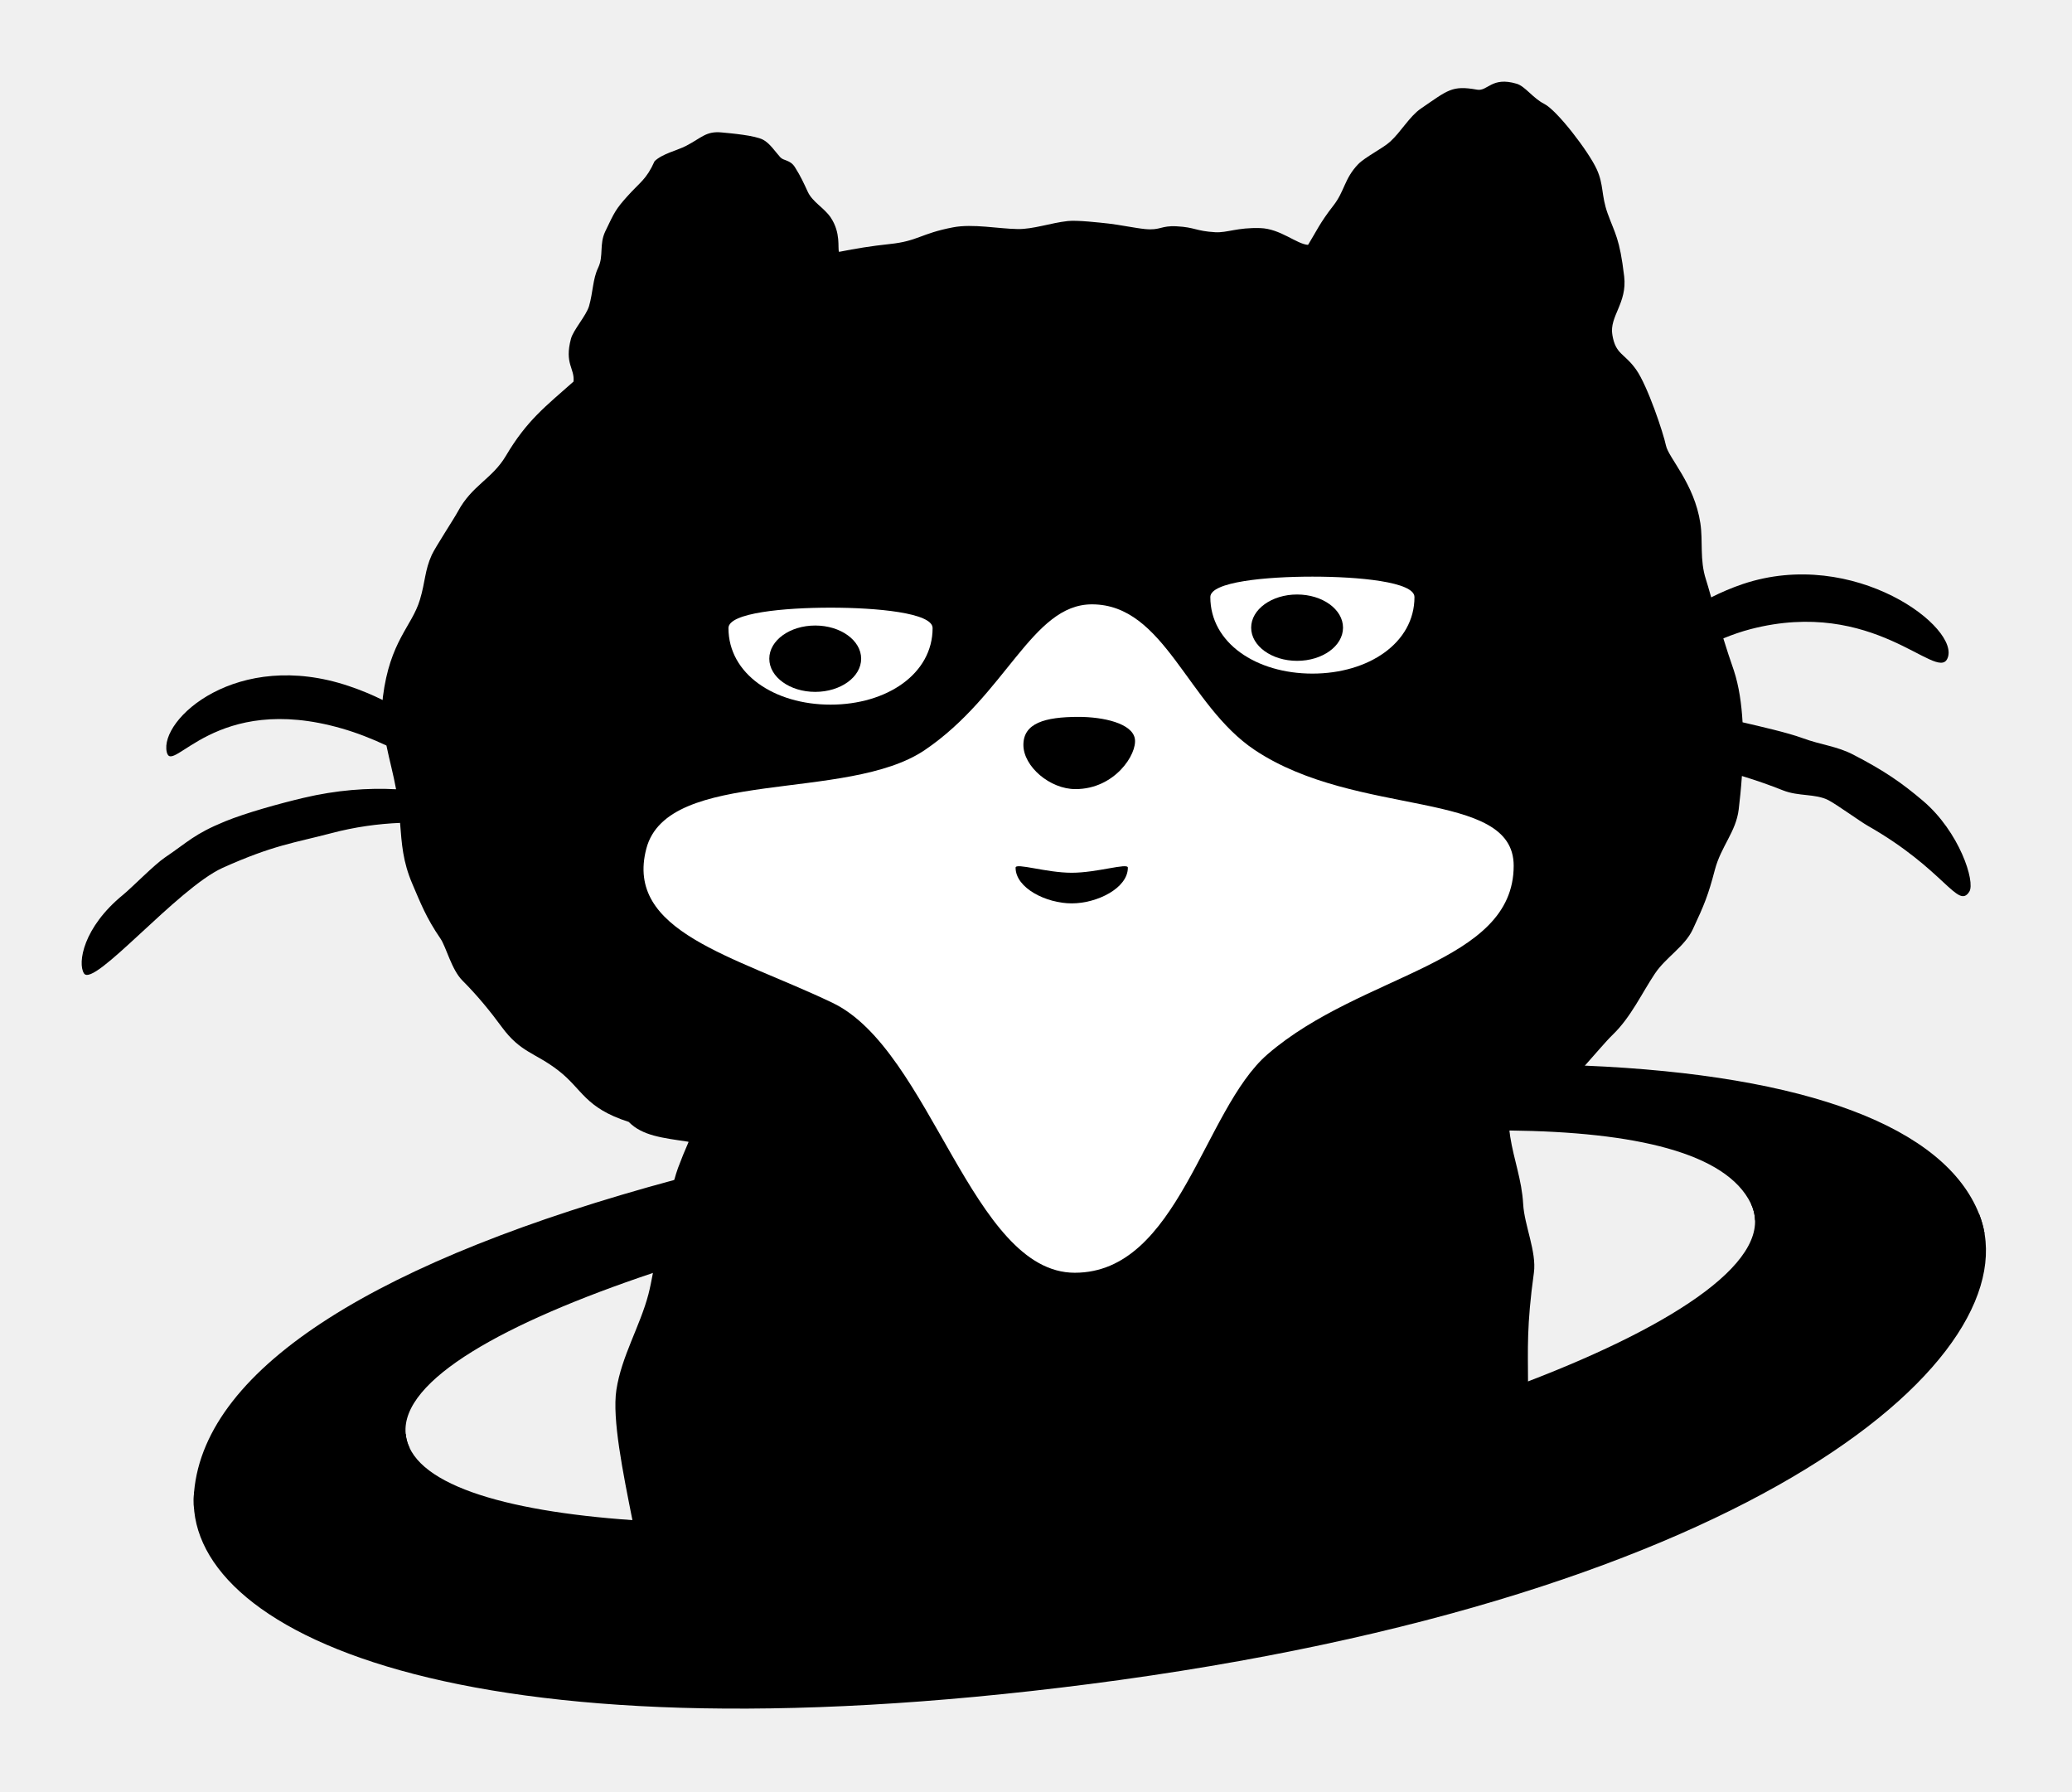
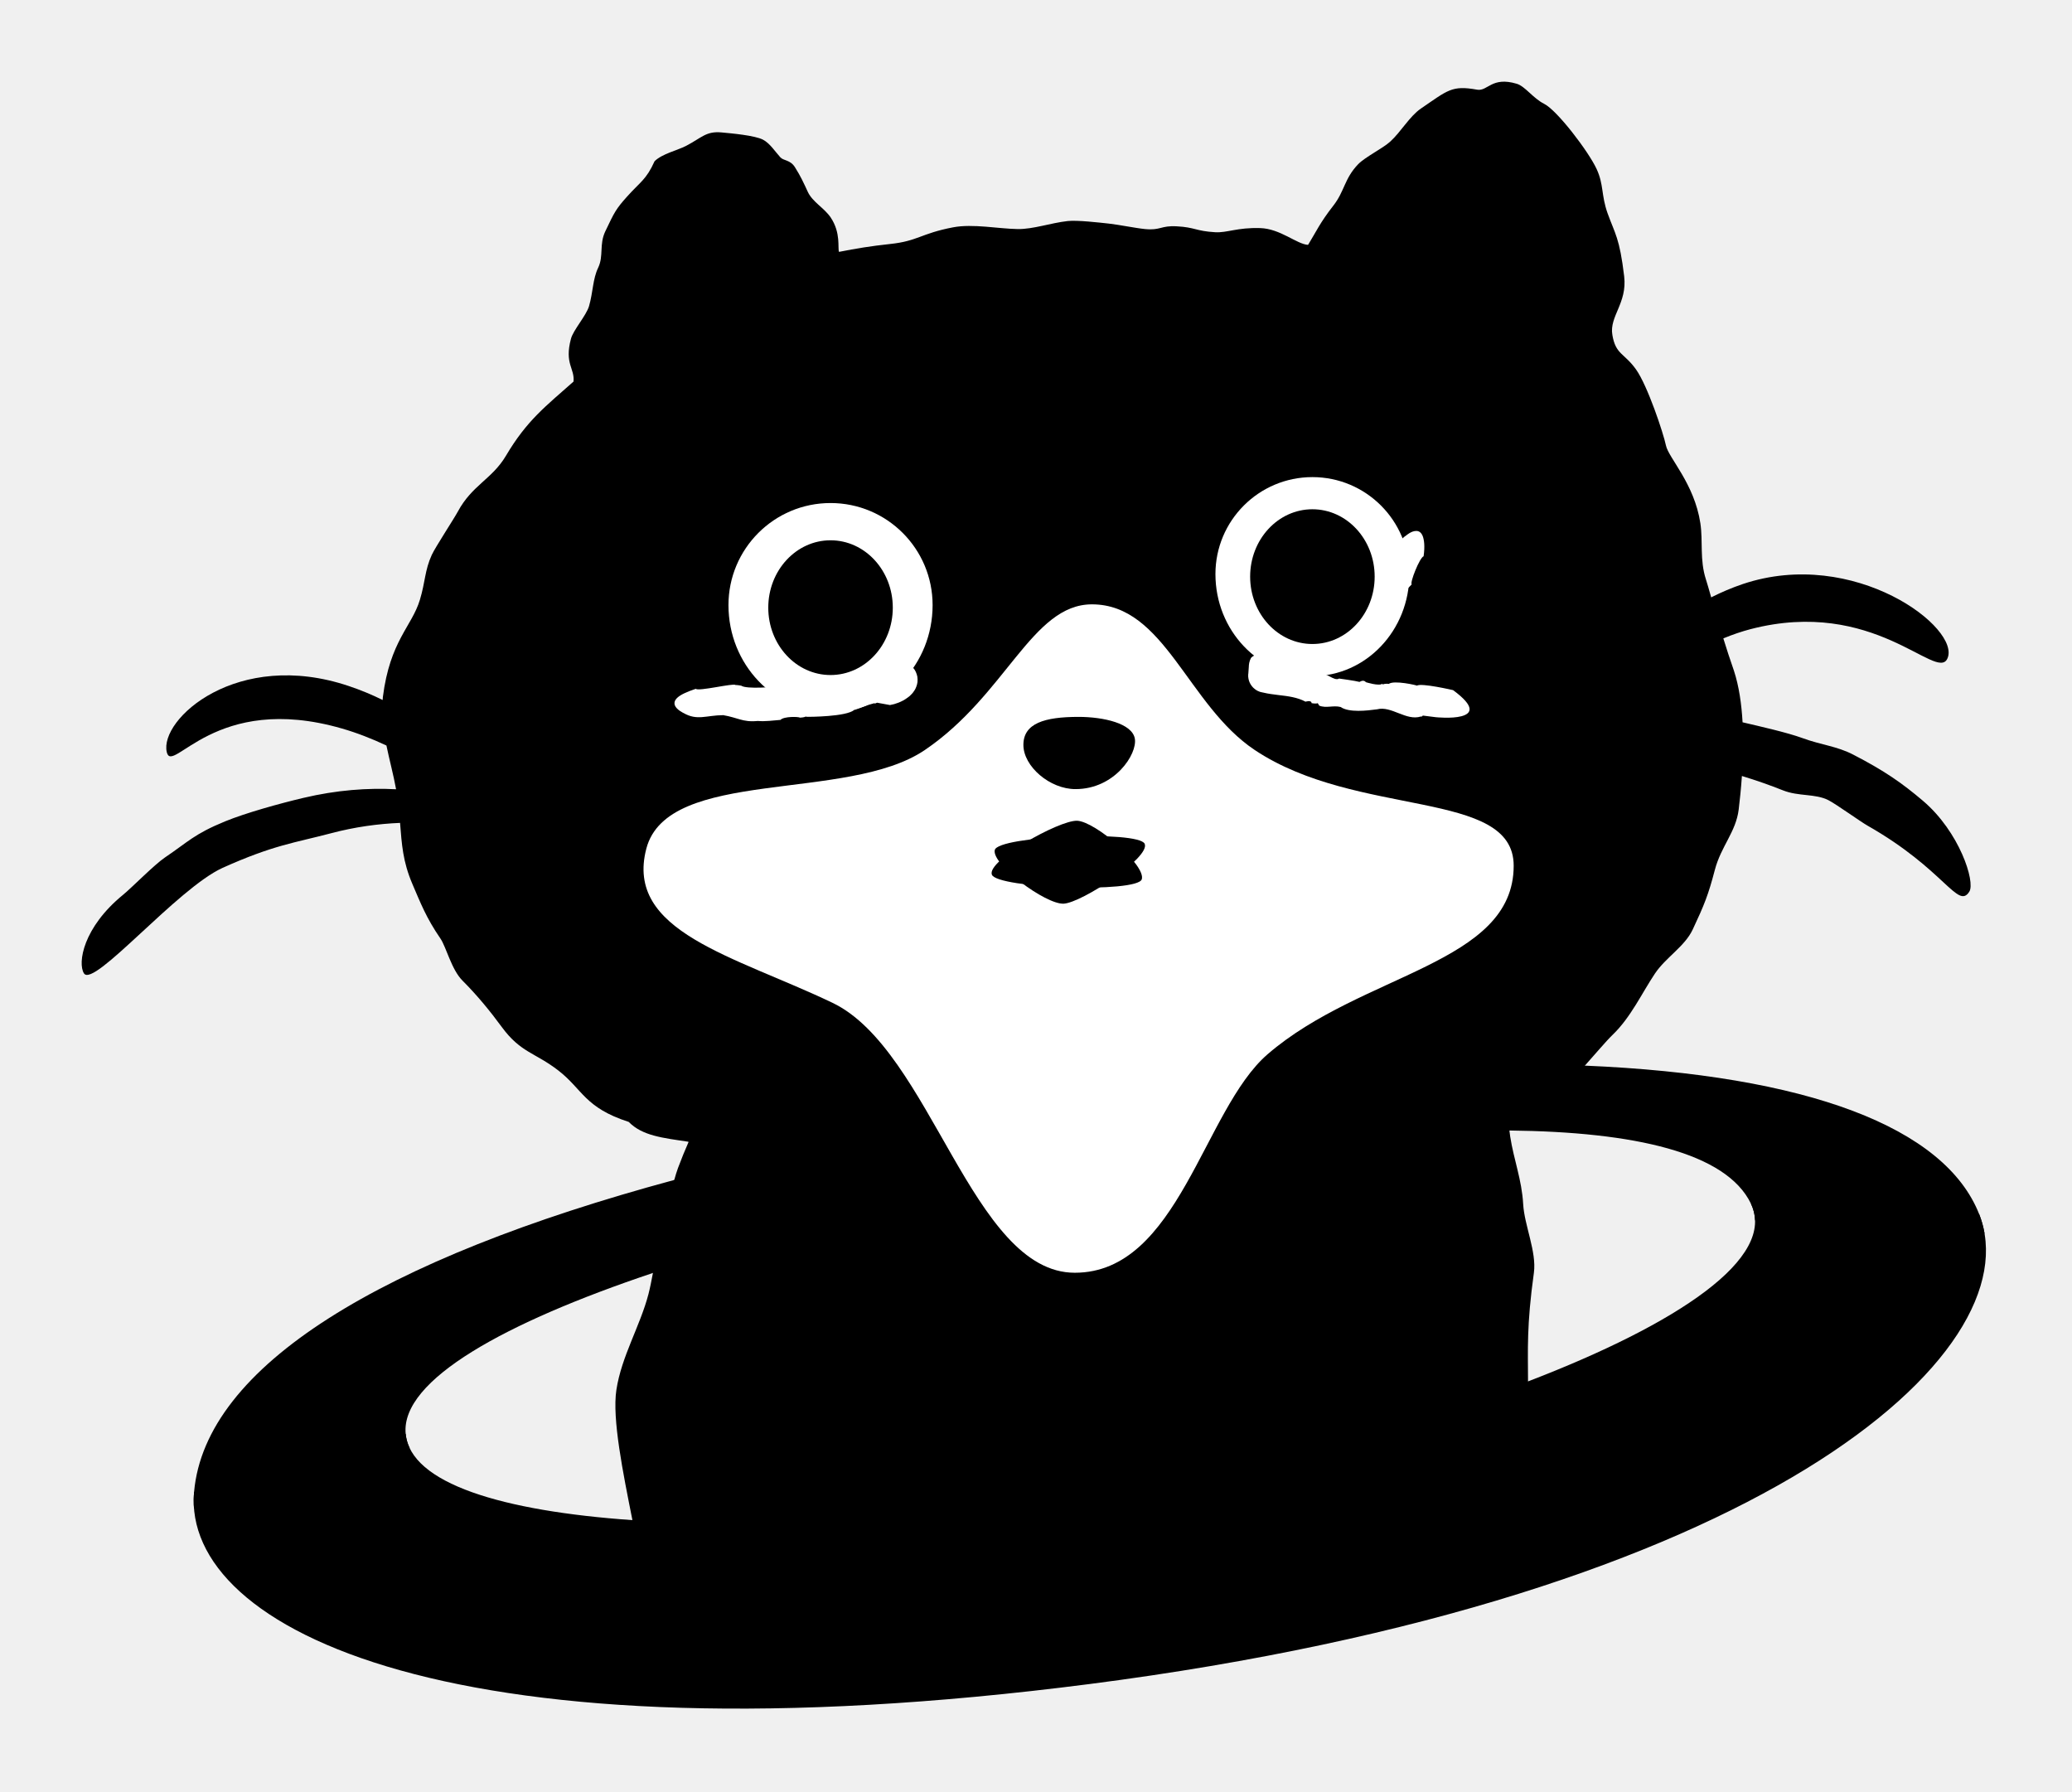
<svg xmlns="http://www.w3.org/2000/svg" viewBox="0 0 406 351" width="406" height="351">
  <style>
@keyframes head-t {
  0% { transform: translate(207px, 227px) rotate(-2deg) scale(1, 1) translate(-209px, -226px); }
  4.167% { transform: translate(207.0029px, 226.9986px) rotate(-1.9971deg) scale(1, 1) translate(-209px, -226px); }
  8.333% { transform: translate(207.0121px, 226.9939px) rotate(-1.9879deg) scale(1, 1) translate(-209px, -226px); }
  12.5% { transform: translate(207.0289px, 226.9855px) rotate(-1.9711deg) scale(1, 1) translate(-209px, -226px); }
  16.667% { transform: translate(207.0547px, 226.9726px) rotate(-1.9453deg) scale(1, 1) translate(-209px, -226px); }
  20.833% { transform: translate(207.0914px, 226.9543px) rotate(-1.9086deg) scale(1, 1) translate(-209px, -226px); }
  25% { transform: translate(207.1416px, 226.9292px) rotate(-1.8584deg) scale(1, 1) translate(-209px, -226px); }
  29.167% { transform: translate(207.2089px, 226.8956px) rotate(-1.7911deg) scale(1, 1) translate(-209px, -226px); }
  33.333% { transform: translate(207.2981px, 226.8509px) rotate(-1.7019deg) scale(1, 1) translate(-209px, -226px); }
  37.5% { transform: translate(207.4162px, 226.7919px) rotate(-1.5838deg) scale(1, 1) translate(-209px, -226px); }
  41.667% { transform: translate(207.5712px, 226.7144px) rotate(-1.4288deg) scale(1, 1) translate(-209px, -226px); }
  45.833% { transform: translate(207.7689px, 226.6156px) rotate(-1.2311deg) scale(1, 1) translate(-209px, -226px); }
  50% { transform: translate(208px, 226.5px) rotate(-1deg) scale(1, 1) translate(-209px, -226px); }
  54.167% { transform: translate(208.2311px, 226.3844px) rotate(-0.7689deg) scale(1, 1) translate(-209px, -226px); }
  58.333% { transform: translate(208.4288px, 226.2856px) rotate(-0.5712deg) scale(1, 1) translate(-209px, -226px); }
  62.5% { transform: translate(208.5838px, 226.2081px) rotate(-0.4162deg) scale(1, 1) translate(-209px, -226px); }
  66.667% { transform: translate(208.7019px, 226.1491px) rotate(-0.2981deg) scale(1, 1) translate(-209px, -226px); }
  70.833% { transform: translate(208.7911px, 226.1044px) rotate(-0.2089deg) scale(1, 1) translate(-209px, -226px); }
  75% { transform: translate(208.8584px, 226.0708px) rotate(-0.1416deg) scale(1, 1) translate(-209px, -226px); }
  79.167% { transform: translate(208.9086px, 226.0457px) rotate(-0.0914deg) scale(1, 1) translate(-209px, -226px); }
  83.333% { transform: translate(208.9453px, 226.0274px) rotate(-0.0547deg) scale(1, 1) translate(-209px, -226px); }
  87.5% { transform: translate(208.9711px, 226.0145px) rotate(-0.0289deg) scale(1, 1) translate(-209px, -226px); }
  91.667% { transform: translate(208.9879px, 226.0061px) rotate(-0.0121deg) scale(1, 1) translate(-209px, -226px); }
  95.833% { transform: translate(208.9971px, 226.0014px) rotate(-0.0029deg) scale(1, 1) translate(-209px, -226px); }
  100% { transform: translate(209px, 226px) rotate(0deg) scale(1, 1) translate(-209px, -226px); }
}
- @keyframes eye-l-white-s {
-   0% { d: path("M182.74 123.06C182.74 120.06 171.74 119.06 162.74 119.06C153.74 119.06 142.74 120.06 142.74 123.06C142.74 132.06 151.74 138.06 162.74 138.06C173.74 138.06 182.74 132.06 182.74 123.06Z"); }
-   8.333% { d: path("M182.74 123.06C182.74 120.06 171.74 119.06 162.74 119.06C153.74 119.06 142.74 120.06 142.74 123.06C142.74 132.06 151.74 138.06 162.74 138.06C173.74 138.06 182.74 132.06 182.74 123.06Z"); animation-timing-function: cubic-bezier(0.42, 0, 0.58, 1); }
-   100% { d: path("M182.74 118.56C182.74 107.51 173.79 98.56 162.74 98.56C151.69 98.56 142.74 107.51 142.74 118.56C142.74 130.16 151.69 139.56 162.74 139.56C173.79 139.56 182.74 130.16 182.74 118.56Z"); }
+ @keyframes eye-l-white-t {
+   0% { transform: translate(162.74px, 119.06px) rotate(0deg) scale(1, 1) translate(-162.74px, -119.06px); }
+   4.167% { transform: translate(162.74px, 119.06px) rotate(0deg) scale(1, 1) translate(-162.74px, -119.06px); animation-timing-function: cubic-bezier(0.42, 0, 1, 1); }
+   25% { transform: translate(162.74px, 119.06px) rotate(0deg) scale(1, 0.08) translate(-162.74px, -119.06px); }
+   37.5% { transform: translate(162.74px, 119.06px) rotate(0deg) scale(1, 0.08) translate(-162.74px, -119.06px); animation-timing-function: cubic-bezier(0.33, 1, 0.68, 1); }
+   83.333% { transform: translate(162.74px, 119.06px) rotate(0deg) scale(1, 1) translate(-162.74px, -119.06px); }
+   100% { transform: translate(162.74px, 119.06px) rotate(0deg) scale(1, 1) translate(-162.74px, -119.06px); }
}
- @keyframes eye-r-white-s {
-   0% { d: path("M277.16 116.98C277.16 113.98 266.16 112.98 257.16 112.98C248.16 112.98 237.16 113.98 237.16 116.98C237.16 125.98 246.16 131.98 257.16 131.98C268.16 131.98 277.16 125.98 277.16 116.98Z"); }
-   8.333% { d: path("M277.16 116.98C277.16 113.98 266.16 112.98 257.16 112.98C248.16 112.98 237.16 113.98 237.16 116.98C237.16 125.98 246.16 131.98 257.16 131.98C268.16 131.98 277.16 125.98 277.16 116.98Z"); animation-timing-function: cubic-bezier(0.42, 0, 0.58, 1); }
-   100% { d: path("M276.16 112.48C276.16 101.99 267.65 93.48 257.16 93.48C246.67 93.48 238.16 101.99 238.16 112.48C238.16 123.53 246.67 132.48 257.16 132.48C267.65 132.48 276.16 123.53 276.16 112.48Z"); }
+ @keyframes eye-l-white-s-shy {
+   0% { opacity: 1; }
+   25% { opacity: 1; animation-timing-function: cubic-bezier(0.65, 0, 0.35, 1); }
+   37.5% { opacity: 0; }
+   100% { opacity: 0; }
+ }
+ @keyframes eye-l-white-s-normal {
+   0% { opacity: 0; }
+   25% { opacity: 0; animation-timing-function: cubic-bezier(0.65, 0, 0.35, 1); }
+   37.5% { opacity: 1; }
+   100% { opacity: 1; }
+ }
+ @keyframes eye-r-white-t {
+   0% { transform: translate(257.16px, 112.98px) rotate(0deg) scale(1, 1) translate(-257.16px, -112.98px); }
+   4.167% { transform: translate(257.16px, 112.98px) rotate(0deg) scale(1, 1) translate(-257.16px, -112.98px); animation-timing-function: cubic-bezier(0.42, 0, 1, 1); }
+   25% { transform: translate(257.16px, 112.98px) rotate(0deg) scale(1, 0.08) translate(-257.16px, -112.98px); }
+   37.5% { transform: translate(257.16px, 112.98px) rotate(0deg) scale(1, 0.08) translate(-257.16px, -112.98px); animation-timing-function: cubic-bezier(0.33, 1, 0.68, 1); }
+   83.333% { transform: translate(257.16px, 112.98px) rotate(0deg) scale(1, 1) translate(-257.16px, -112.98px); }
+   100% { transform: translate(257.16px, 112.98px) rotate(0deg) scale(1, 1) translate(-257.16px, -112.98px); }
+ }
+ @keyframes eye-r-white-s-shy {
+   0% { opacity: 1; }
+   25% { opacity: 1; animation-timing-function: cubic-bezier(0.65, 0, 0.35, 1); }
+   37.5% { opacity: 0; }
+   100% { opacity: 0; }
+ }
+ @keyframes eye-r-white-s-normal {
+   0% { opacity: 0; }
+   25% { opacity: 0; animation-timing-function: cubic-bezier(0.65, 0, 0.35, 1); }
+   37.5% { opacity: 1; }
+   100% { opacity: 1; }
+ }
+ @keyframes eye-l-pupil-t {
+   0% { transform: translate(162.74px, 119.06px) rotate(0deg) scale(1, 1) translate(-162.74px, -119.06px); }
+   4.167% { transform: translate(162.74px, 119.06px) rotate(0deg) scale(1, 1) translate(-162.74px, -119.06px); animation-timing-function: cubic-bezier(0.42, 0, 1, 1); }
+   25% { transform: translate(162.74px, 119.06px) rotate(0deg) scale(1, 0.08) translate(-162.74px, -119.06px); }
+   37.5% { transform: translate(162.74px, 119.06px) rotate(0deg) scale(1, 0.08) translate(-162.74px, -119.06px); animation-timing-function: cubic-bezier(0.33, 1, 0.68, 1); }
+   83.333% { transform: translate(162.74px, 119.06px) rotate(0deg) scale(1, 1) translate(-162.74px, -119.06px); }
+   100% { transform: translate(162.74px, 119.06px) rotate(0deg) scale(1, 1) translate(-162.74px, -119.06px); }
}
@keyframes eye-l-pupil-s {
-   0% { d: path("M168.74 129.06C168.74 125.47 164.71 122.56 159.74 122.56C154.77 122.56 150.74 125.47 150.74 129.06C150.74 132.65 154.77 135.56 159.74 135.56C164.71 135.56 168.74 132.65 168.74 129.06Z"); }
-   8.333% { d: path("M168.74 129.06C168.74 125.47 164.71 122.56 159.74 122.56C154.77 122.56 150.74 125.47 150.74 129.06C150.74 132.65 154.77 135.56 159.74 135.56C164.71 135.56 168.74 132.65 168.74 129.06Z"); animation-timing-function: cubic-bezier(0.42, 0, 0.58, 1); }
+   0% { d: path("M174.94 119.06C174.94 111.77 169.48 105.86 162.74 105.86C156 105.86 150.54 111.77 150.54 119.06C150.54 126.35 156 132.26 162.74 132.26C169.48 132.26 174.94 126.35 174.94 119.06Z"); }
  100% { d: path("M174.94 119.06C174.94 111.77 169.48 105.86 162.74 105.86C156 105.86 150.54 111.77 150.54 119.06C150.54 126.35 156 132.26 162.74 132.26C169.48 132.26 174.94 126.35 174.94 119.06Z"); }
}
+ @keyframes eye-l-pupil-o {
+   0% { opacity: 0; }
+   8.333% { opacity: 0; animation-timing-function: cubic-bezier(0.42, 0, 1, 1); }
+   20.833% { opacity: 0; }
+   41.667% { opacity: 0; animation-timing-function: cubic-bezier(0.33, 1, 0.68, 1); }
+   50% { opacity: 1; }
+   100% { opacity: 1; }
+ }
+ @keyframes eye-r-pupil-t {
+   0% { transform: translate(257.16px, 112.98px) rotate(0deg) scale(1, 1) translate(-257.16px, -112.98px); }
+   4.167% { transform: translate(257.16px, 112.98px) rotate(0deg) scale(1, 1) translate(-257.16px, -112.98px); animation-timing-function: cubic-bezier(0.42, 0, 1, 1); }
+   25% { transform: translate(257.16px, 112.98px) rotate(0deg) scale(1, 0.08) translate(-257.16px, -112.98px); }
+   37.5% { transform: translate(257.16px, 112.98px) rotate(0deg) scale(1, 0.08) translate(-257.16px, -112.98px); animation-timing-function: cubic-bezier(0.33, 1, 0.68, 1); }
+   83.333% { transform: translate(257.16px, 112.98px) rotate(0deg) scale(1, 1) translate(-257.16px, -112.98px); }
+   100% { transform: translate(257.16px, 112.98px) rotate(0deg) scale(1, 1) translate(-257.16px, -112.98px); }
+ }
@keyframes eye-r-pupil-s {
-   0% { d: path("M263.16 122.98C263.16 119.39 259.13 116.48 254.16 116.48C249.19 116.48 245.16 119.39 245.16 122.98C245.16 126.57 249.19 129.48 254.16 129.48C259.13 129.48 263.16 126.57 263.16 122.98Z"); }
-   8.333% { d: path("M263.16 122.98C263.16 119.39 259.13 116.48 254.16 116.48C249.19 116.48 245.16 119.39 245.16 122.98C245.16 126.57 249.19 129.48 254.16 129.48C259.13 129.48 263.16 126.57 263.16 122.98Z"); animation-timing-function: cubic-bezier(0.42, 0, 0.58, 1); }
+   0% { d: path("M269.36 112.98C269.36 105.69 263.9 99.78 257.16 99.78C250.42 99.78 244.96 105.69 244.96 112.98C244.96 120.27 250.42 126.18 257.16 126.18C263.9 126.18 269.36 120.27 269.36 112.98Z"); }
  100% { d: path("M269.36 112.98C269.36 105.69 263.9 99.78 257.16 99.78C250.42 99.78 244.96 105.69 244.96 112.98C244.96 120.27 250.42 126.18 257.16 126.18C263.9 126.18 269.36 120.27 269.36 112.98Z"); }
+ }
+ @keyframes eye-r-pupil-o {
+   0% { opacity: 0; }
+   8.333% { opacity: 0; animation-timing-function: cubic-bezier(0.42, 0, 1, 1); }
+   20.833% { opacity: 0; }
+   41.667% { opacity: 0; animation-timing-function: cubic-bezier(0.33, 1, 0.68, 1); }
+   50% { opacity: 1; }
+   100% { opacity: 1; }
}
@keyframes nose-s {
  0% { d: path("M210.75 154.61C218.42 154.61 222.87 147.76 222.37 144.74C221.86 141.72 216.2 140.46 211.34 140.46C204.67 140.46 200.53 141.72 200.53 145.95C200.53 150.18 205.74 154.63 210.75 154.61Z"); }
  8.333% { d: path("M210.75 154.61C218.42 154.61 222.87 147.76 222.37 144.74C221.86 141.72 216.2 140.46 211.34 140.46C204.67 140.46 200.53 141.72 200.53 145.95C200.53 150.18 205.74 154.63 210.75 154.61Z"); animation-timing-function: cubic-bezier(0.42, 0, 0.58, 1); }
  100% { d: path("M210.76 154.61C218.43 154.61 222.88 147.76 222.37 144.74C221.87 141.72 216.2 140.46 211.35 140.46C204.68 140.46 200.54 141.72 200.54 145.95C200.54 150.18 205.74 154.63 210.76 154.61Z"); }
}
- @keyframes mouth-s {
-   0% { d: path("M221 170C221 169 215 171 210 171C205 171 199 169 199 170C199 174 205 177 210 177C215 177 221 174 221 170Z"); animation-timing-function: cubic-bezier(0.42, 0, 0.58, 1); }
-   100% { d: path("M224.29 165.32C223.68 164 216.5 163.61 209.38 163.9C202.27 164.18 195.24 165.15 194.92 166.55C194.28 169.34 204.85 177.2 208.4 177.06C211.95 176.91 225.5 167.96 224.29 165.32Z"); }
+ @keyframes mouth-s-shy {
+   0% { opacity: 1; animation-timing-function: cubic-bezier(0.42, 0, 0.58, 1); }
+   100% { opacity: 0; }
+ }
+ @keyframes mouth-s-normal {
+   0% { opacity: 0; animation-timing-function: cubic-bezier(0.42, 0, 0.58, 1); }
+   100% { opacity: 1; }
}
</style>
  <g id="body" style="transform-box: view-box; transform-origin: 0px 0px">
    <g id="ring-back" style="transform-box: view-box; transform-origin: 0px 0px">
      <path d="M38.03 292.31C40.22 267.64 74.78 246.67 132.12 231.19C186 216 256 206 310.55 208.79C354.19 210.63 381.1 220.87 387.81 237.89C388.29 239.12 388.65 240.39 388.87 241.7L343.9 239.09C343.86 237.98 343.59 236.89 343.08 235.82C338.27 225.84 320.32 221.77 295.76 221.5C241 221 176 232 127.94 249.41C99.11 259.08 78.49 270.34 79.49 280.92C79.58 281.89 79.84 282.83 80.27 283.71L38.01 295.56C37.93 294.48 37.93 293.39 38.03 292.31Z" fill="#000000" />
    </g>
    <g id="torso" style="transform-box: view-box; transform-origin: 0px 0px">
      <path d="M310.55 208.79C266 201 180 201 131 213C131 218 132 222 134.94 223.71C134.23 225.33 133.53 227.02 132.85 228.85C132.58 229.58 132.35 230.37 132.12 231.19C130 238 129 244 127.94 249.41C127.67 250.86 127.39 252.28 127.06 253.57C125.43 259.82 121.78 265.74 120.78 272.31C119.91 277.97 122.09 288.62 123.92 297.84C125 306 126 314 128 318C176 318 256 300 299.41 292L299.41 270.66C299.4 264.41 299.12 259.74 300.56 249.37C301.12 245.26 298.69 240.08 298.46 235.92C298.19 231.14 296.63 227.27 295.92 222.7C295.86 222.31 295.81 221.91 295.76 221.5Z" fill="#000000" />
      <g id="head" style="transform-box: view-box; transform-origin: 0px 0px; animation: head-t 0.4s linear 1 forwards">
        <path d="M310.55 208.79C312.62 206.49 314.66 204.03 316.03 202.71C319.57 199.29 321.69 194.62 324.28 190.75C326.41 187.57 330.12 185.46 331.69 182.1C333.96 177.26 334.73 175.35 336.02 170.43C337.23 165.82 340.15 163 340.69 158.61C340.91 156.78 341.15 154.52 341.32 152.04C344.17 152.91 346.87 153.86 349.38 154.86C352.45 156.08 355.67 155.46 358.27 156.78C359.75 157.53 364.59 161.01 365.92 161.76C381.1 170.39 383.62 178.29 385.88 174.7C387.1 172.76 383.93 162.95 376.79 156.9C372.71 153.44 369.33 151.06 363.14 147.86C359.91 146.18 356.89 145.98 353.17 144.61C350.25 143.54 344.99 142.35 341.45 141.52C341.25 137.95 340.75 134.43 339.75 131.39C338.99 129.22 338.3 127.08 337.68 125.08C339.47 124.34 341.25 123.73 343.01 123.27C367.19 116.99 379.4 133.53 381.56 129.08C384.44 123.15 363.36 107.08 341.47 114.44C339.34 115.16 337.29 116.04 335.3 117.04C334.84 115.42 334.49 114.2 334.27 113.53C333.02 109.67 333.72 106.1 333.18 102.52C332 94.74 326.95 89.72 326.44 87.3C325.93 84.86 322.85 75.59 320.57 72.38C318.25 69.13 316.58 69.51 315.93 65.59C296 61 269 39 256.31 47.98C254.09 47.84 250.87 44.8 246.93 44.69C242.41 44.55 240.47 45.64 238.1 45.5C234.25 45.27 234.19 44.53 230.55 44.34C227.42 44.17 227.44 45.18 224.36 44.88C222.51 44.7 218.99 43.98 217.19 43.8C215.51 43.62 211.08 43.1 209.21 43.31C205.82 43.69 202.49 44.92 199.42 44.88C195.68 44.83 190.61 43.8 186.76 44.54C180.38 45.76 179.9 47.23 174.38 47.81C170.63 48.21 167.73 48.69 164.4 49.35C156 47 127 65 112.38 74.76C106.92 79.61 103.25 82.34 99.13 89.31C96.42 93.88 92.5 95.05 89.72 100.22C88.98 101.6 85.29 107.23 84.61 108.71C83.22 111.75 83.35 113.98 82.28 117.51C80.71 122.75 76.41 125.54 75.02 136.59C75 136.78 74.99 136.96 74.98 137.15C72.89 136.12 70.69 135.2 68.36 134.42C46.47 127.05 31.18 140.95 32.68 147.37C33.75 151.94 42.07 135.55 66.97 142.73C69.94 143.58 72.88 144.74 75.72 146.07C76.32 148.98 77.1 151.81 77.61 154.64C72.08 154.35 65.99 154.78 59.41 156.34C54.77 157.44 48.2 159.26 44.11 160.93C38.02 163.43 36.91 164.91 32.33 168C30.24 169.41 25.82 173.93 24.09 175.34C16.28 181.72 15.18 188.69 16.45 190.71C18.32 193.68 34.79 174.02 43.64 170.03C53.61 165.55 57.7 165.15 64.91 163.25C69.55 162.02 74.09 161.41 78.39 161.23C78.73 165.42 78.91 168.77 80.81 173.21C82.39 176.89 83.5 179.81 86.3 183.89C87.44 185.55 88.46 189.98 90.63 192.14C93.48 194.99 96.01 198.07 98.35 201.26C102.02 206.25 104.86 206.24 109.36 209.71C114.19 213.43 114.5 217.01 123.2 219.82C125.87 222.55 129.84 222.95 134.94 223.71C153 231 164 259 210 259C252 259 276 241 295.76 221.5L310.55 208.79Z" fill="#000000" />
        <g id="ear-l" style="transform-box: view-box; transform-origin: 0px 0px">
          <path d="M164.4 49.35C164.1 48.58 164.8 45.67 162.79 42.64C161.56 40.78 159.22 39.59 158.3 37.62C157.44 35.77 156.92 34.59 155.76 32.75C154.83 31.28 153.55 31.53 152.9 30.82C151.91 29.73 150.85 28.06 149.49 27.36C147.87 26.53 143.35 26.13 141.41 25.95C138.35 25.66 137.56 26.95 134.42 28.59C132.79 29.44 129.73 30.13 128.26 31.59C126.63 35.22 125.47 35.61 122.85 38.54C120.7 40.95 120.41 41.53 118.6 45.34C117.38 47.91 118.32 50.12 117.21 52.45C116.14 54.67 116.21 57.24 115.42 59.98C114.88 61.82 112.33 64.67 111.88 66.36C110.56 71.3 112.63 72.13 112.38 74.76C128 90 156 81 164.4 49.35Z" fill="#000000" />
        </g>
        <g id="ear-r" style="transform-box: view-box; transform-origin: 0px 0px">
          <path d="M315.93 65.59C315.33 61.97 318.87 59.4 318.25 54.15C317.36 46.62 316.46 45.84 315 41.79C313.71 38.16 314.29 36.21 312.84 33.09C311.23 29.63 305.11 21.62 302.58 20.35C300.38 19.24 298.83 16.89 297.19 16.41C292.27 14.94 291.52 17.94 289.43 17.57C284.47 16.68 283.73 17.65 278.42 21.27C276.19 22.8 274.53 25.82 272.39 27.76C270.99 29.04 267.46 30.79 266.13 32.17C263.4 35.01 263.49 37.44 261.27 40.28C258.62 43.67 257.86 45.46 256.31 47.98C273 70 294 84 315.93 65.59Z" fill="#000000" />
        </g>
        <g id="face" style="transform-box: view-box; transform-origin: 0px 0px">
          <path d="M245.86 146.95C232.68 138.17 228.23 118.41 213.96 118.41C202.21 118.41 197.17 136.13 181.22 146.95C166.04 157.26 130.85 150.31 126.65 166.26C122.36 182.58 143.81 187.25 163.12 196.48C182.43 205.72 190.45 249.37 210.6 249.37C230.91 249.37 235.8 217.42 248.38 206.56C266.85 190.61 296.6 188.93 296.6 169.62C296.6 154.51 266.01 160.38 245.86 146.95Z" fill="#ffffff" />
        </g>
-         <g id="eye-l-white" style="transform-box: view-box; transform-origin: 0px 0px">
-           <path d="M182.74 123.06C182.74 120.06 171.74 119.06 162.74 119.06C153.74 119.06 142.74 120.06 142.74 123.06C142.74 132.06 151.74 138.06 162.74 138.06C173.74 138.06 182.74 132.06 182.74 123.06Z" fill="#ffffff" style="animation: eye-l-white-s 0.4s linear 1 forwards" />
+         <g id="eye-l-white" style="transform-box: view-box; transform-origin: 0px 0px; animation: eye-l-white-t 0.4s linear 1 forwards">
+           <path d="M133.93 139.7C136.62 141.25 138.34 140.15 141.71 140.12C143.18 140.37 144.1 140.72 145.04 140.97C145.98 141.23 146.94 141.41 148.48 141.26C149.95 141.39 151.51 141.16 152.93 141.05C153.59 140.33 156.48 140.41 156.76 140.61C156.76 140.61 157.62 140.57 157.81 140.41L158.3 140.45C158.3 140.45 165.92 140.46 167.4 139.07C167.22 139.24 170.14 138.11 170.14 138.11L171.33 137.78C171.33 137.78 171.28 137.96 171.86 137.68C171.86 137.68 173.8 138.03 174.39 138.14C174.94 138.05 175.48 137.9 176.06 137.67C176.63 137.44 177.23 137.16 177.96 136.6L178.24 136.38C178.34 136.28 178.45 136.18 178.55 136.07C178.67 135.95 178.74 135.89 178.88 135.71C179 135.55 179.12 135.38 179.23 135.21C179.33 135.07 179.46 134.78 179.56 134.51C179.61 134.37 179.66 134.23 179.69 134.09C179.73 133.96 179.76 133.81 179.78 133.63C179.81 133.28 179.8 132.92 179.75 132.58C179.69 132.26 179.59 131.97 179.46 131.67C179.4 131.54 179.32 131.38 179.25 131.27L179.05 131C178.92 130.83 178.77 130.66 178.62 130.51C178.36 130.28 178.14 130.13 177.88 129.97C177.48 129.75 177.07 129.56 176.77 129.47C176.34 129.34 175.91 129.2 175.49 129.07C175.14 128.94 174.79 128.85 174.46 128.65C174.14 128.45 173.26 127.75 173.13 127.61C173.01 127.47 171.45 126.13 171.68 126.12C171.45 125.89 171.08 125.43 171.08 125.43C170.33 124.41 164.92 119.65 163.4 118.47C162.18 117.79 161.65 116.4 161.15 115.01C160.64 113.62 160.16 112.23 158.89 111.47C158.93 111.34 158.61 111.29 158.55 111.33L157.24 109.23C157.24 109.23 155.64 106.7 154.03 105.48C152.39 104.24 150.9 104.47 151 109.89C151 109.89 154.48 116.11 154.36 115.96C154.8 116.38 158.09 120.37 158.09 120.37C158.88 120.42 161.05 123.41 161.05 123.41C161.91 122.86 161.15 124.48 162.19 124.67C162.61 125.36 165 127.8 165 127.8C166.18 127.89 168.19 132.04 168.19 132.04L167.62 132.86C167.06 132.51 163 132.58 163 132.58C161.71 132.23 160.91 133.41 159.73 132.92C159.82 133.39 156.04 133.96 156.04 133.96C155.04 134.16 152.28 134.51 152.29 134.47C151.87 134.6 146.25 135.07 145.25 134.35C145.25 134.35 144.61 134.22 144.11 134.21C143.73 133.81 136.86 135.51 136.33 134.96C134.49 135.58 133.37 136.12 132.76 136.67C132.16 137.21 132.08 137.72 132.23 138.18C132.56 139.07 133.93 139.7 133.93 139.7Z" fill="#ffffff" style="animation: eye-l-white-s-shy 0.4s linear 1 forwards" />
+           <path d="M182.74 118.56C182.74 107.51 173.79 98.56 162.74 98.56C151.69 98.56 142.74 107.51 142.74 118.56C142.74 130.16 151.69 139.56 162.74 139.56C173.79 139.56 182.74 130.16 182.74 118.56Z" fill="#ffffff" style="animation: eye-l-white-s-normal 0.4s linear 1 forwards" />
        </g>
-         <g id="eye-r-white" style="transform-box: view-box; transform-origin: 0px 0px">
-           <path d="M277.16 116.98C277.16 113.98 266.16 112.98 257.16 112.98C248.16 112.98 237.16 113.98 237.16 116.98C237.16 125.98 246.16 131.98 257.16 131.98C268.16 131.98 277.16 125.98 277.16 116.98Z" fill="#ffffff" style="animation: eye-r-white-s 0.4s linear 1 forwards" />
+         <g id="eye-r-white" style="transform-box: view-box; transform-origin: 0px 0px; animation: eye-r-white-t 0.4s linear 1 forwards">
+           <path d="M245.28 134.41C245.35 134.51 245.43 134.6 245.52 134.69L245.67 134.83C245.76 134.92 245.86 135 245.97 135.08C246.07 135.15 246.18 135.22 246.29 135.29L246.47 135.38C246.57 135.43 246.69 135.48 246.8 135.52L246.88 135.55L246.89 135.56L246.92 135.56L246.96 135.57L247.15 135.62L247.53 135.7C248.55 135.95 249.53 136.05 250.5 136.18C252.42 136.4 254.23 136.63 255.81 137.48C255.81 137.48 256.98 137.11 257 137.77C257 137.77 257.9 137.94 258.2 137.77L258.51 138.26C259.89 138.81 261.22 138.15 262.68 138.52C264.35 139.66 267.83 139.24 269.81 138.98C272.64 138.23 275.53 141.32 278.43 140.38C278.52 140.49 278.77 140.28 278.78 140.2L281.32 140.52C281.32 140.52 284.41 140.85 286.37 140.33C288.34 139.81 289.16 138.49 284.73 135.22C284.73 135.22 278.5 133.77 277.63 134.34C277.67 134.27 273.12 133.22 272.12 134C272.12 134 271.53 133.87 270.92 134.11C270.9 134.03 270.86 133.99 270.87 133.96C270.25 134.49 267.63 133.66 267.63 133.66C267.63 133.66 267.27 133.07 266.39 133.61C265.65 133.39 262.39 132.95 262.39 132.95C261.4 133.57 259.71 131.51 258.65 132.15C258.65 132.15 257.08 131.46 257.39 131.17C256.95 130.83 258.65 129.69 259.19 129.93C259.19 129.93 260.4 129.47 260.87 129.08C261.34 128.67 262.9 127.7 262.45 127.26C263.24 126.08 266.64 124.28 267.31 123.81C267.52 123.41 269.34 121.12 269.77 121.54C270.33 120.97 272.61 118.63 274.39 116.8C274.3 116.84 274.22 116.85 274.17 116.8L274.42 116.77C275.64 115.51 276.63 114.49 276.63 114.49C276.19 114.26 278.18 109.23 278.95 108.99C279.23 107 279.05 105.75 278.77 105.02C278.47 104.29 278.01 104.03 277.53 104.03C276.58 104 275.58 104.88 275.58 104.88C273.28 106.4 273.6 108.25 271.83 110.86C269.83 112.76 268.71 112.66 266.94 114.83C266.45 115.24 265.22 116.47 264.04 117.62C264.04 117.63 264.04 117.64 264.03 117.65C264.03 117.65 264.03 117.66 264.03 117.66L264.03 117.63C262.78 118.86 261.58 120.01 261.41 119.99C261.41 119.99 258.03 122.59 257.71 122.88C257.39 123.15 255.39 124.14 254.79 124.17C254.19 124.2 251.49 125.9 251.35 125.56C251.4 125.76 250.24 126.35 249.95 126.46C249.66 126.58 249.37 126.68 249.1 126.82C249.33 127.01 249.1 126.62 248.36 127.16C248.36 127.16 247.57 127.94 246.94 128.05C246.33 128.17 245.66 128.37 245.14 128.89C244.96 129.21 244.85 129.55 244.78 129.88C244.75 130.04 244.73 130.2 244.71 130.37L244.71 130.49L244.6 132.06C244.59 132.08 244.58 132.06 244.58 132.15C244.56 132.43 244.58 132.73 244.64 133.01C244.76 133.6 244.97 134 245.28 134.41Z" fill="#ffffff" style="animation: eye-r-white-s-shy 0.4s linear 1 forwards" />
+           <path d="M276.16 112.48C276.16 101.99 267.65 93.48 257.16 93.48C246.67 93.48 238.16 101.99 238.16 112.48C238.16 123.53 246.67 132.48 257.16 132.48C267.65 132.48 276.16 123.53 276.16 112.48Z" fill="#ffffff" style="animation: eye-r-white-s-normal 0.4s linear 1 forwards" />
        </g>
        <g id="tear-l" style="transform-box: view-box; transform-origin: 0px 0px" />
        <g id="tear-r" style="transform-box: view-box; transform-origin: 0px 0px" />
-         <g id="eye-l-pupil" style="transform-box: view-box; transform-origin: 0px 0px">
-           <path d="M168.74 129.06C168.74 125.47 164.71 122.56 159.74 122.56C154.77 122.56 150.74 125.47 150.74 129.06C150.74 132.65 154.77 135.56 159.74 135.56C164.71 135.56 168.74 132.65 168.74 129.06Z" fill="#000000" style="animation: eye-l-pupil-s 0.4s linear 1 forwards" />
+         <g id="eye-l-pupil" style="transform-box: view-box; transform-origin: 0px 0px; animation: eye-l-pupil-t 0.4s linear 1 forwards">
+           <g style="animation: eye-l-pupil-o 0.4s linear 1 forwards">
+             <path d="M174.94 119.06C174.94 111.77 169.48 105.86 162.74 105.86C156 105.86 150.54 111.77 150.54 119.06C150.54 126.35 156 132.26 162.74 132.26C169.48 132.26 174.94 126.35 174.94 119.06Z" fill="#000000" style="animation: eye-l-pupil-s 0.4s linear 1 forwards" />
+           </g>
        </g>
-         <g id="eye-r-pupil" style="transform-box: view-box; transform-origin: 0px 0px">
-           <path d="M263.16 122.98C263.16 119.39 259.13 116.48 254.16 116.48C249.19 116.48 245.16 119.39 245.16 122.98C245.16 126.57 249.19 129.48 254.16 129.48C259.13 129.48 263.16 126.57 263.16 122.98Z" fill="#000000" style="animation: eye-r-pupil-s 0.4s linear 1 forwards" />
+         <g id="eye-r-pupil" style="transform-box: view-box; transform-origin: 0px 0px; animation: eye-r-pupil-t 0.4s linear 1 forwards">
+           <g style="animation: eye-r-pupil-o 0.4s linear 1 forwards">
+             <path d="M269.36 112.98C269.36 105.69 263.9 99.78 257.16 99.78C250.42 99.78 244.96 105.69 244.96 112.98C244.96 120.27 250.42 126.18 257.16 126.18C263.9 126.18 269.36 120.27 269.36 112.98Z" fill="#000000" style="animation: eye-r-pupil-s 0.4s linear 1 forwards" />
+           </g>
        </g>
        <g id="nose" style="transform-box: view-box; transform-origin: 0px 0px">
          <path d="M210.75 154.61C218.42 154.61 222.87 147.76 222.37 144.74C221.86 141.72 216.2 140.46 211.34 140.46C204.67 140.46 200.53 141.72 200.53 145.95C200.53 150.18 205.74 154.63 210.75 154.61Z" fill="#000000" style="animation: nose-s 0.4s linear 1 forwards" />
        </g>
        <g id="mouth" style="transform-box: view-box; transform-origin: 0px 0px">
-           <path d="M221 170C221 169 215 171 210 171C205 171 199 169 199 170C199 174 205 177 210 177C215 177 221 174 221 170Z" fill="#000000" style="animation: mouth-s 0.4s linear 1 forwards" />
+           <path d="M211.04 160.81C207.49 160.7 193.33 168.65 194.35 171.37C195.37 174.08 222.89 175.01 223.73 172.27C224.56 169.53 214.59 160.92 211.04 160.81Z" fill="#000000" style="animation: mouth-s-shy 0.4s linear 1 forwards" />
+           <path d="M224.29 165.32C223.68 164 216.5 163.61 209.38 163.9C202.27 164.18 195.24 165.15 194.92 166.55C194.28 169.34 204.85 177.2 208.4 177.06C211.95 176.91 225.5 167.96 224.29 165.32Z" fill="#000000" style="animation: mouth-s-normal 0.4s linear 1 forwards" />
        </g>
      </g>
    </g>
    <g id="ring-front" style="transform-box: view-box; transform-origin: 0px 0px">
      <path d="M38.03 292.31C35.62 319.4 89.69 345.91 213.53 329.95C344.58 313.05 398.57 265.21 387.81 237.89L343.08 235.82C348.22 246.49 328.66 259.44 299.41 270.66C246 292 176 302 123.92 297.84C98.44 296.06 80.4 290.67 79.49 280.92Z" fill="#000000" />
    </g>
    <g id="ring-gap-l" style="transform-box: view-box; transform-origin: 0px 0px" />
    <g id="ring-gap-r" style="transform-box: view-box; transform-origin: 0px 0px" />
  </g>
</svg>
